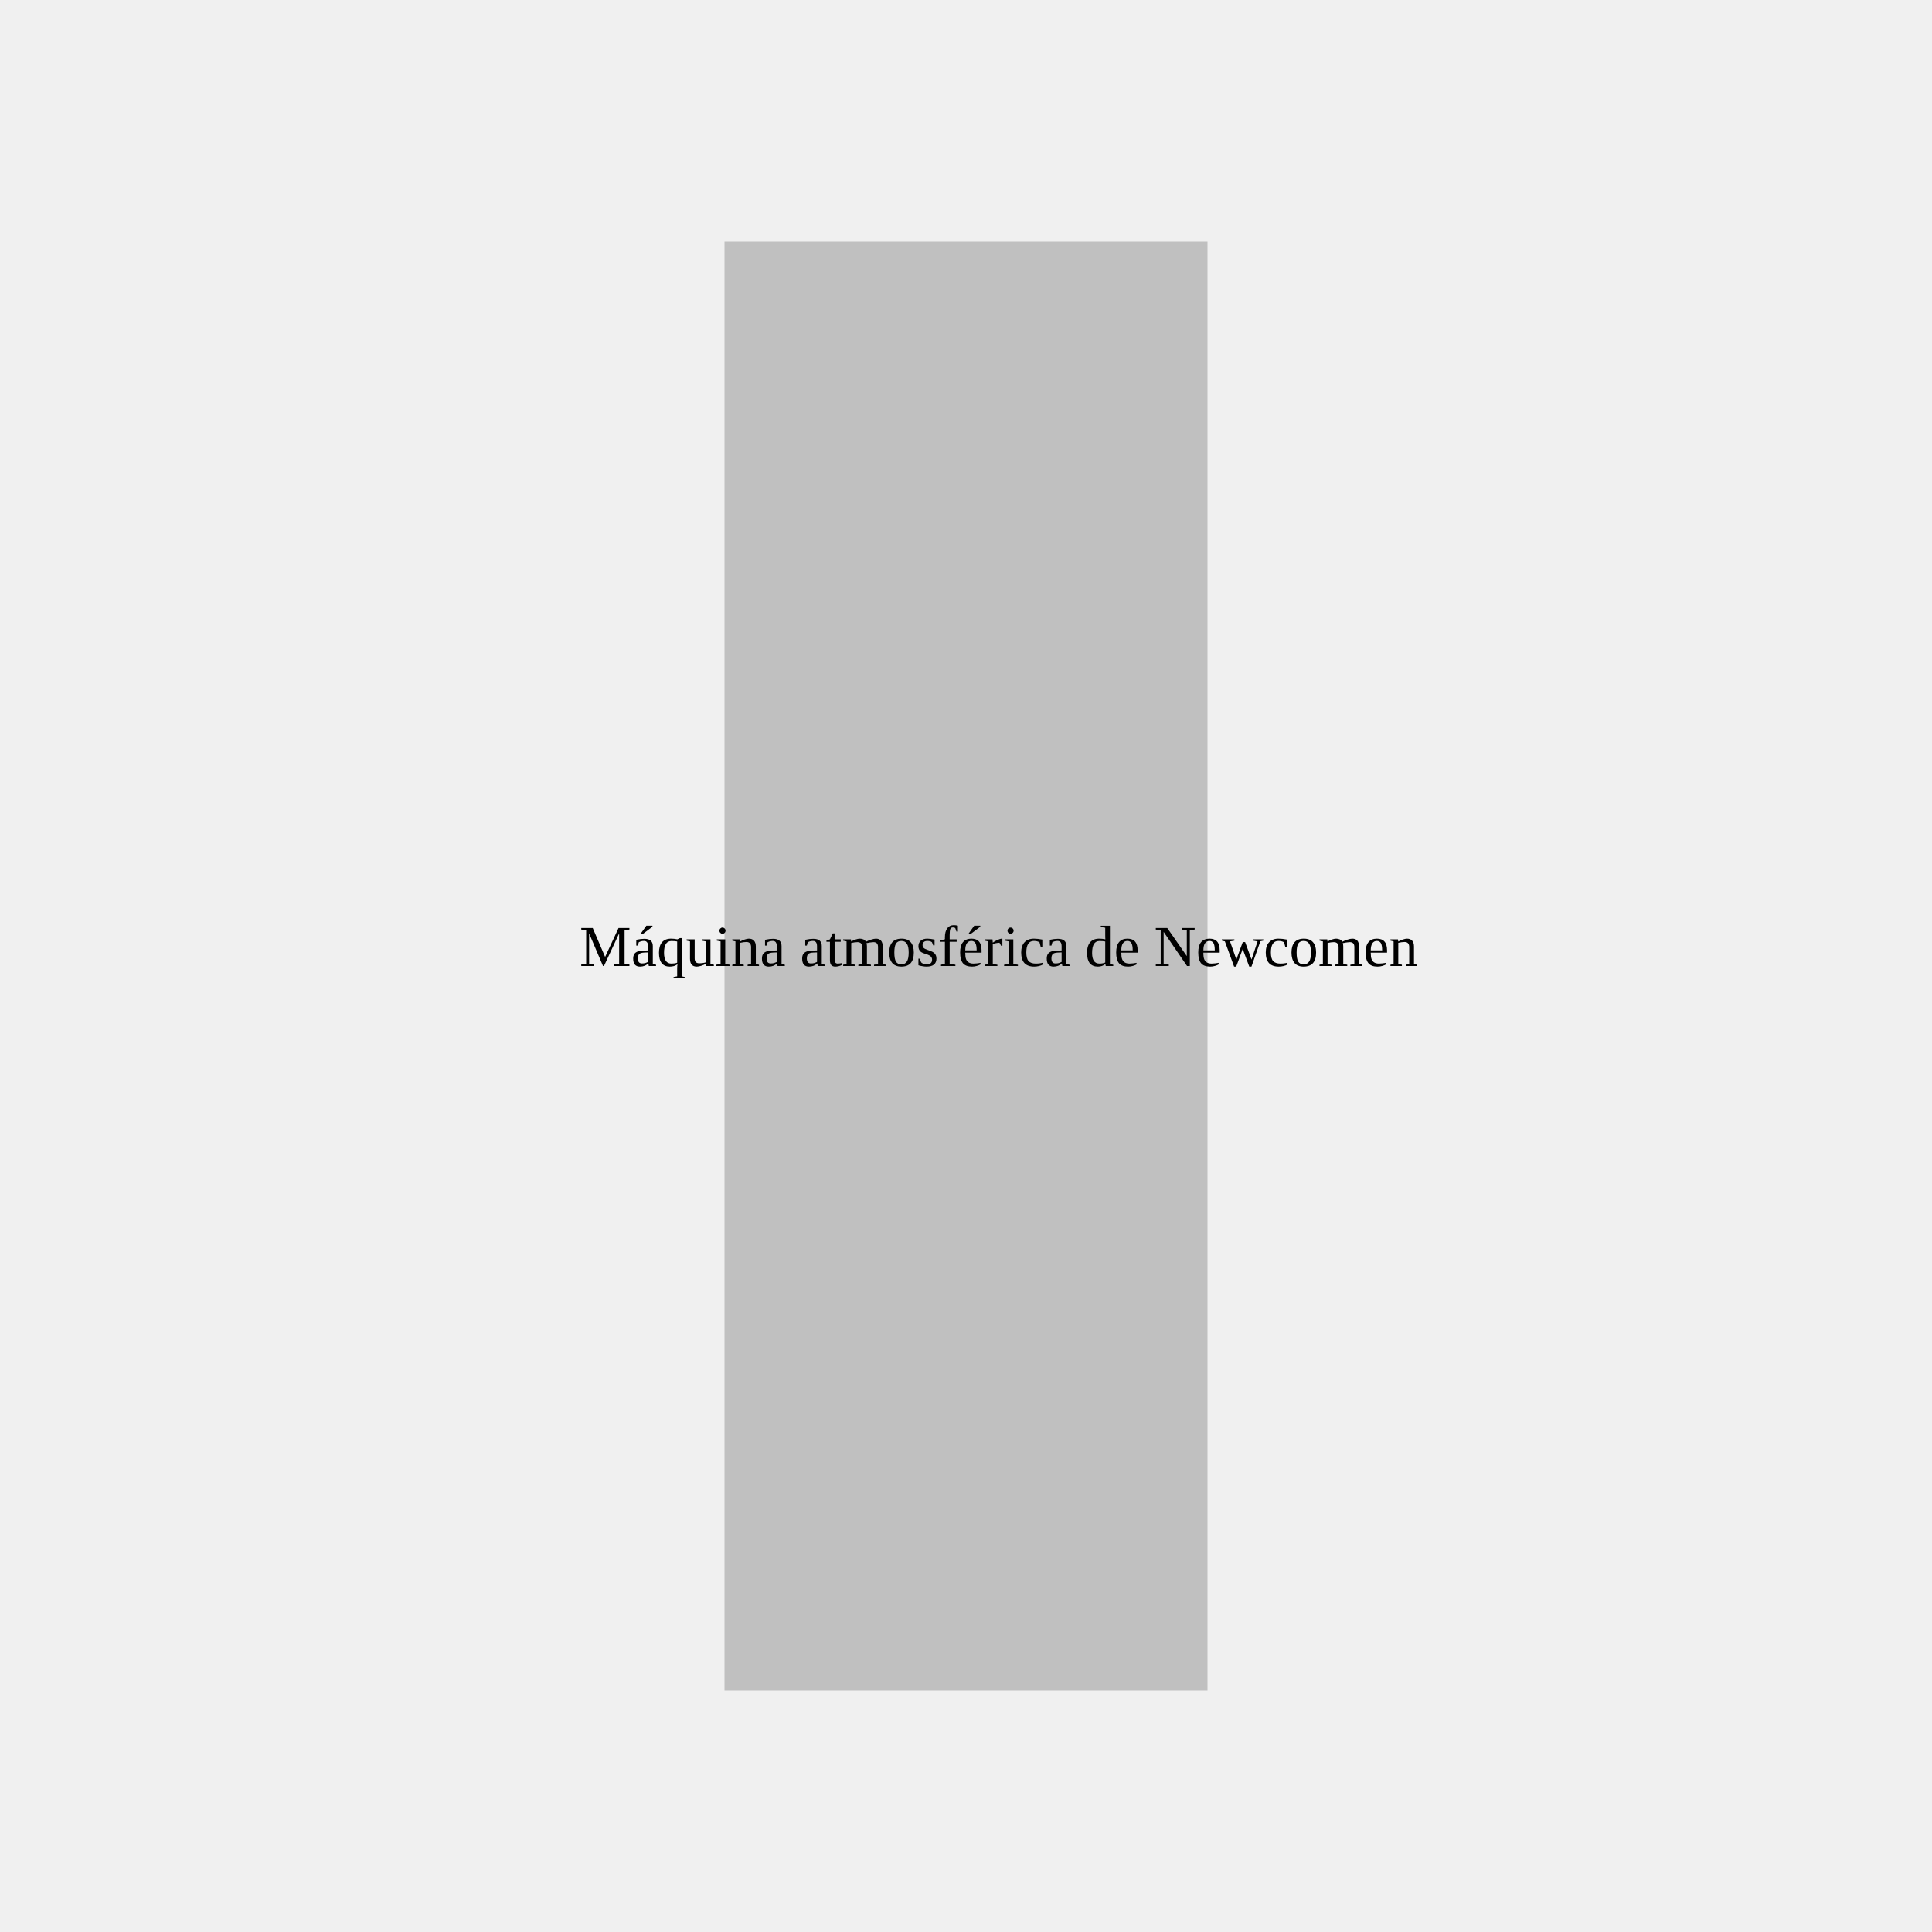
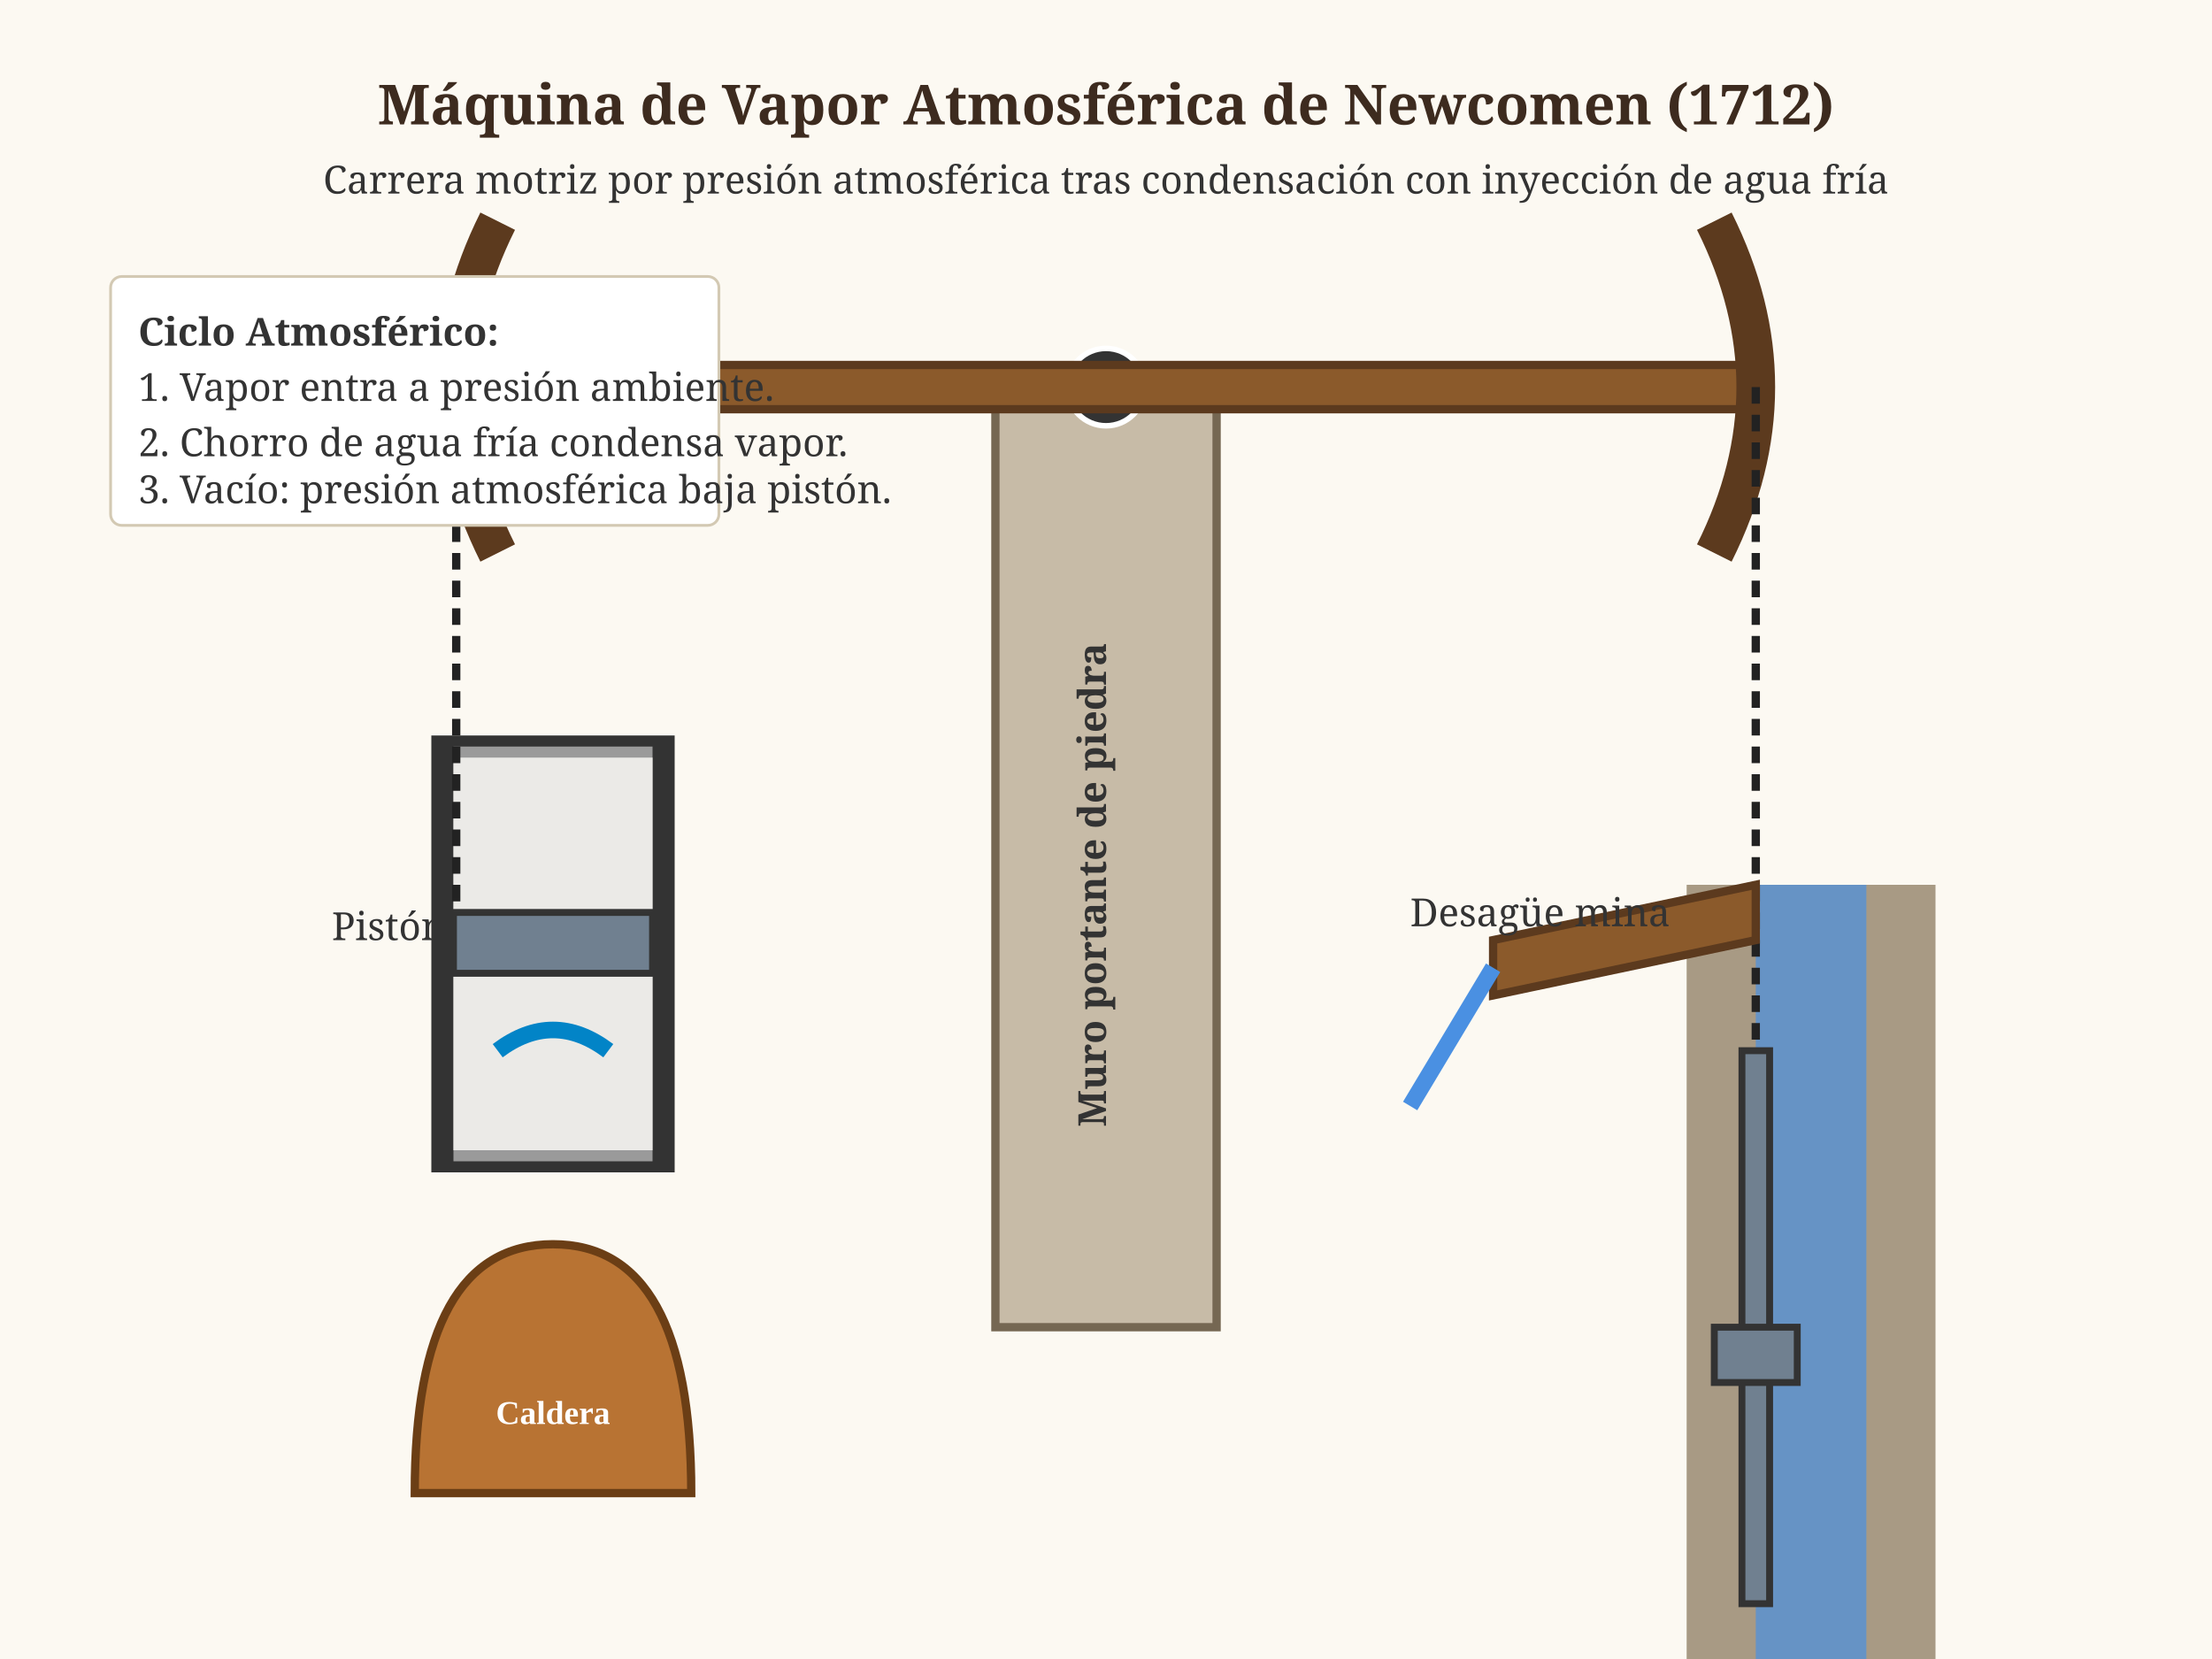
- <svg xmlns="http://www.w3.org/2000/svg" width="400" height="400">
-   <rect x="150" y="50" width="100" height="300" fill="silver" />
-   <text x="120" y="200" fill="black">Máquina atmosférica de Newcomen</text>
+ <svg xmlns="http://www.w3.org/2000/svg" viewBox="0 0 800 600">
+   <defs>
+     <style>
+       .nc-bg { fill: #fcf9f2; }
+       .nc-beam { fill: #8b5a2b; stroke: #5c3a1e; stroke-width: 3; }
+       .nc-metal { fill: #708090; stroke: #333; stroke-width: 2.5; }
+       .nc-boiler { fill: #b87333; stroke: #6b3e15; stroke-width: 3; }
+       .nc-chain { stroke: #222; stroke-width: 3; stroke-dasharray: 6 4; fill: none; }
+       .nc-water { fill: #4a90e2; fill-opacity: 0.7; }
+       .nc-title { font-family: 'Cinzel', serif; font-size: 20px; font-weight: bold; fill: #3d2b1f; }
+       .nc-text { font-family: 'EB Garamond', serif; font-size: 14px; fill: #333; }
+       
+       @keyframes anim-beam-rock {
+         0%, 100% { transform: rotate(-12deg); }
+         50% { transform: rotate(12deg); }
+       }
+       @keyframes anim-piston-steam {
+         0%, 100% { transform: translateY(-30px); }
+         50% { transform: translateY(30px); }
+       }
+       @keyframes anim-pump-rod {
+         0%, 100% { transform: translateY(30px); }
+         50% { transform: translateY(-30px); }
+       }
+       @keyframes anim-spray-cold {
+         0%, 30% { opacity: 0; }
+         45%, 55% { opacity: 1; }
+         70%, 100% { opacity: 0; }
+       }
+       
+       .beam-oscillate {
+         transform-origin: 400px 140px;
+         animation: anim-beam-rock 4s ease-in-out infinite;
+       }
+       .steam-piston {
+         animation: anim-piston-steam 4s ease-in-out infinite;
+       }
+       .pump-rod {
+         animation: anim-pump-rod 4s ease-in-out infinite;
+       }
+       .cold-spray {
+         animation: anim-spray-cold 4s ease-in-out infinite;
+       }
+     </style>
+   </defs>
+   <rect width="800" height="600" class="nc-bg" />
+   <text x="400" y="45" text-anchor="middle" class="nc-title">Máquina de Vapor Atmosférica de Newcomen (1712)</text>
+   <text x="400" y="70" text-anchor="middle" class="nc-text">Carrera motriz por presión atmosférica tras condensación con inyección de agua fría</text>
+   <rect x="360" y="140" width="80" height="340" fill="#c7bba7" stroke="#756752" stroke-width="3" />
+   <circle cx="400" cy="140" r="14" fill="#333" stroke="#fff" stroke-width="2" />
+   <text x="400" y="320" text-anchor="middle" class="nc-text" font-weight="bold" fill="#555" transform="rotate(-90, 400, 320)">Muro portante de piedra</text>
+   <g class="beam-oscillate">
+     <polygon points="170,132 630,132 630,148 170,148" class="nc-beam" />
+     <path d="M 180 80 Q 150 140 180 200" fill="none" stroke="#5c3a1e" stroke-width="14" />
+     <path d="M 620 80 Q 650 140 620 200" fill="none" stroke="#5c3a1e" stroke-width="14" />
+   </g>
+   <path d="M 150 540 Q 150 450 200 450 Q 250 450 250 540 Z" class="nc-boiler" />
+   <text x="200" y="515" text-anchor="middle" fill="#fff" font-size="12" font-weight="bold">Caldera</text>
+   <rect x="160" y="270" width="80" height="150" fill="none" stroke="#333" stroke-width="8" />
+   <rect x="164" y="270" width="72" height="150" fill="#e0e0e0" opacity="0.6" />
+   <path d="M 180 380 Q 200 365 220 380" fill="none" stroke="#0284c7" stroke-width="6" class="cold-spray" />
+   <g class="steam-piston">
+     <line x1="165" y1="140" x2="165" y2="330" class="nc-chain" />
+     <rect x="164" y="330" width="72" height="22" class="nc-metal" />
+   </g>
+   <text x="120" y="340" class="nc-text">Pistón</text>
+   <rect x="610" y="320" width="90" height="280" fill="#a89a84" />
+   <rect x="635" y="320" width="40" height="280" class="nc-water" />
+   <g class="pump-rod">
+     <line x1="635" y1="140" x2="635" y2="380" class="nc-chain" />
+     <rect x="630" y="380" width="10" height="200" class="nc-metal" />
+     <rect x="620" y="480" width="30" height="20" class="nc-metal" />
+   </g>
+   <polygon points="635,320 540,340 540,360 635,340" class="nc-beam" />
+   <path d="M 540 350 L 510 400" stroke="#4a90e2" stroke-width="6" fill="none" />
+   <text x="510" y="335" class="nc-text">Desagüe mina</text>
+   <rect x="40" y="100" width="220" height="90" fill="#fff" stroke="#d3c9b3" rx="4" />
+   <text x="50" y="125" class="nc-text" font-weight="bold">Ciclo Atmosférico:</text>
+   <text x="50" y="145" class="nc-text">1. Vapor entra a presión ambiente.</text>
+   <text x="50" y="165" class="nc-text">2. Chorro de agua fría condensa vapor.</text>
+   <text x="50" y="182" class="nc-text">3. Vacío: presión atmosférica baja pistón.</text>
</svg>
